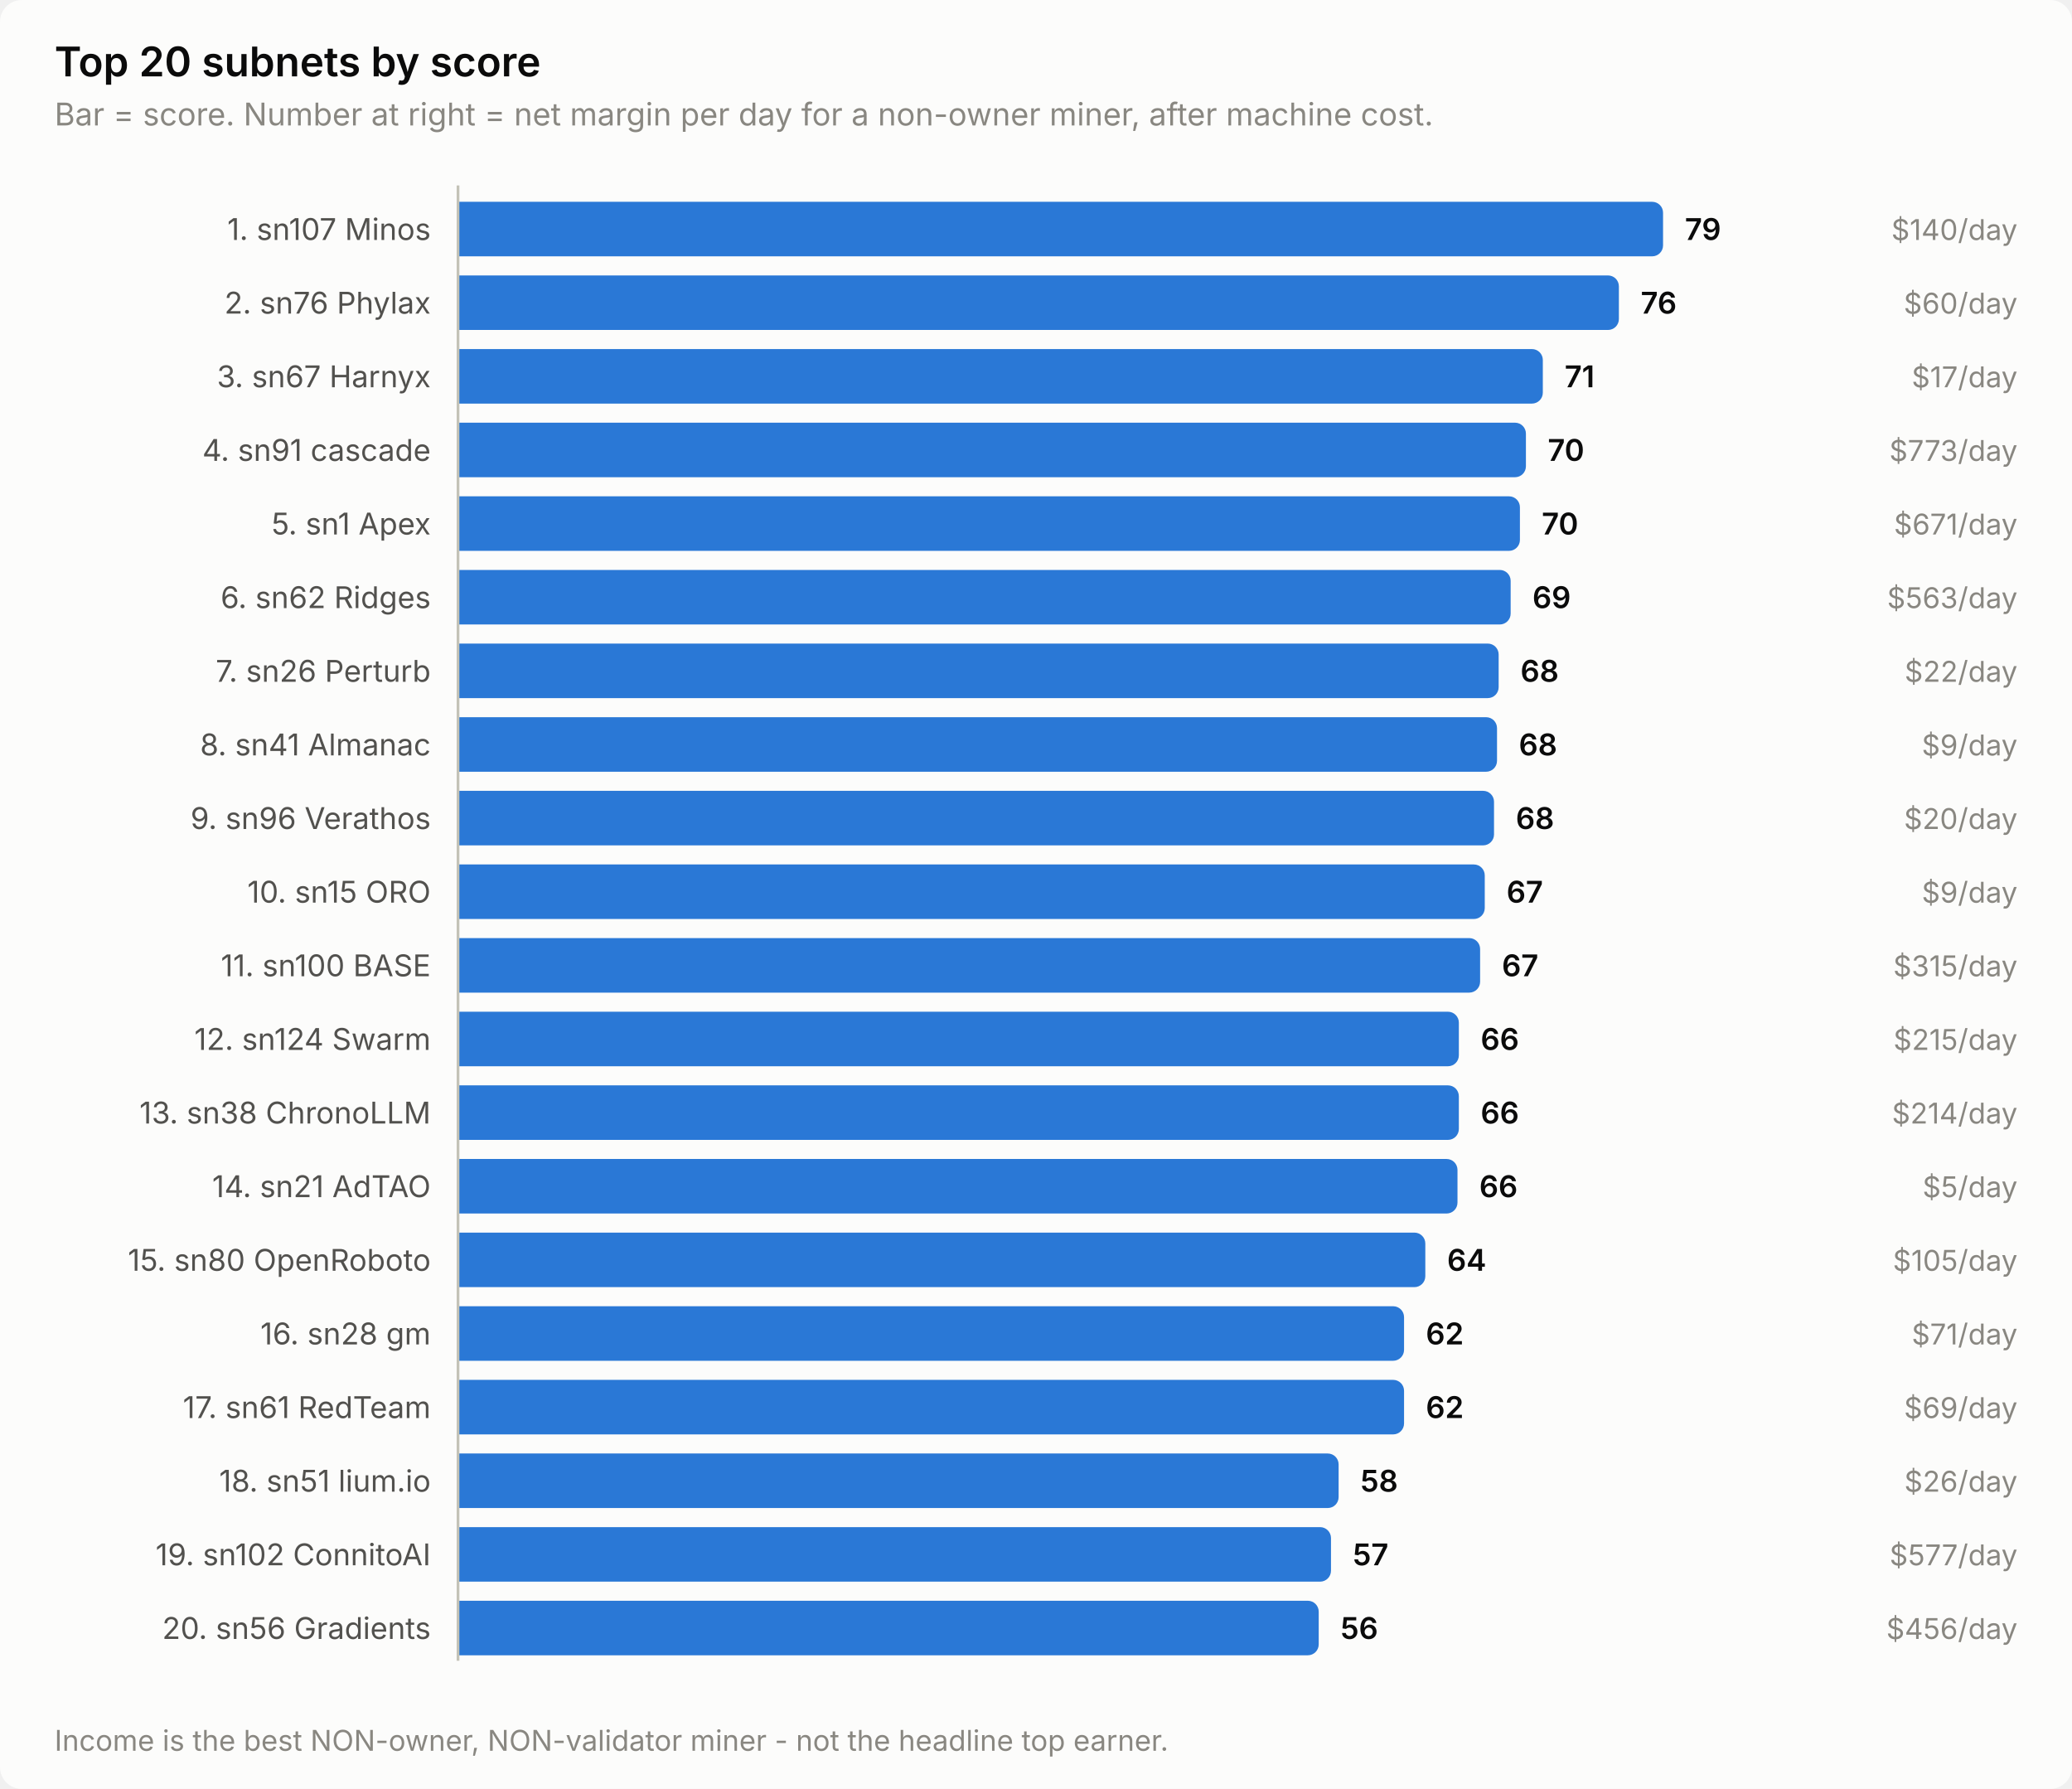
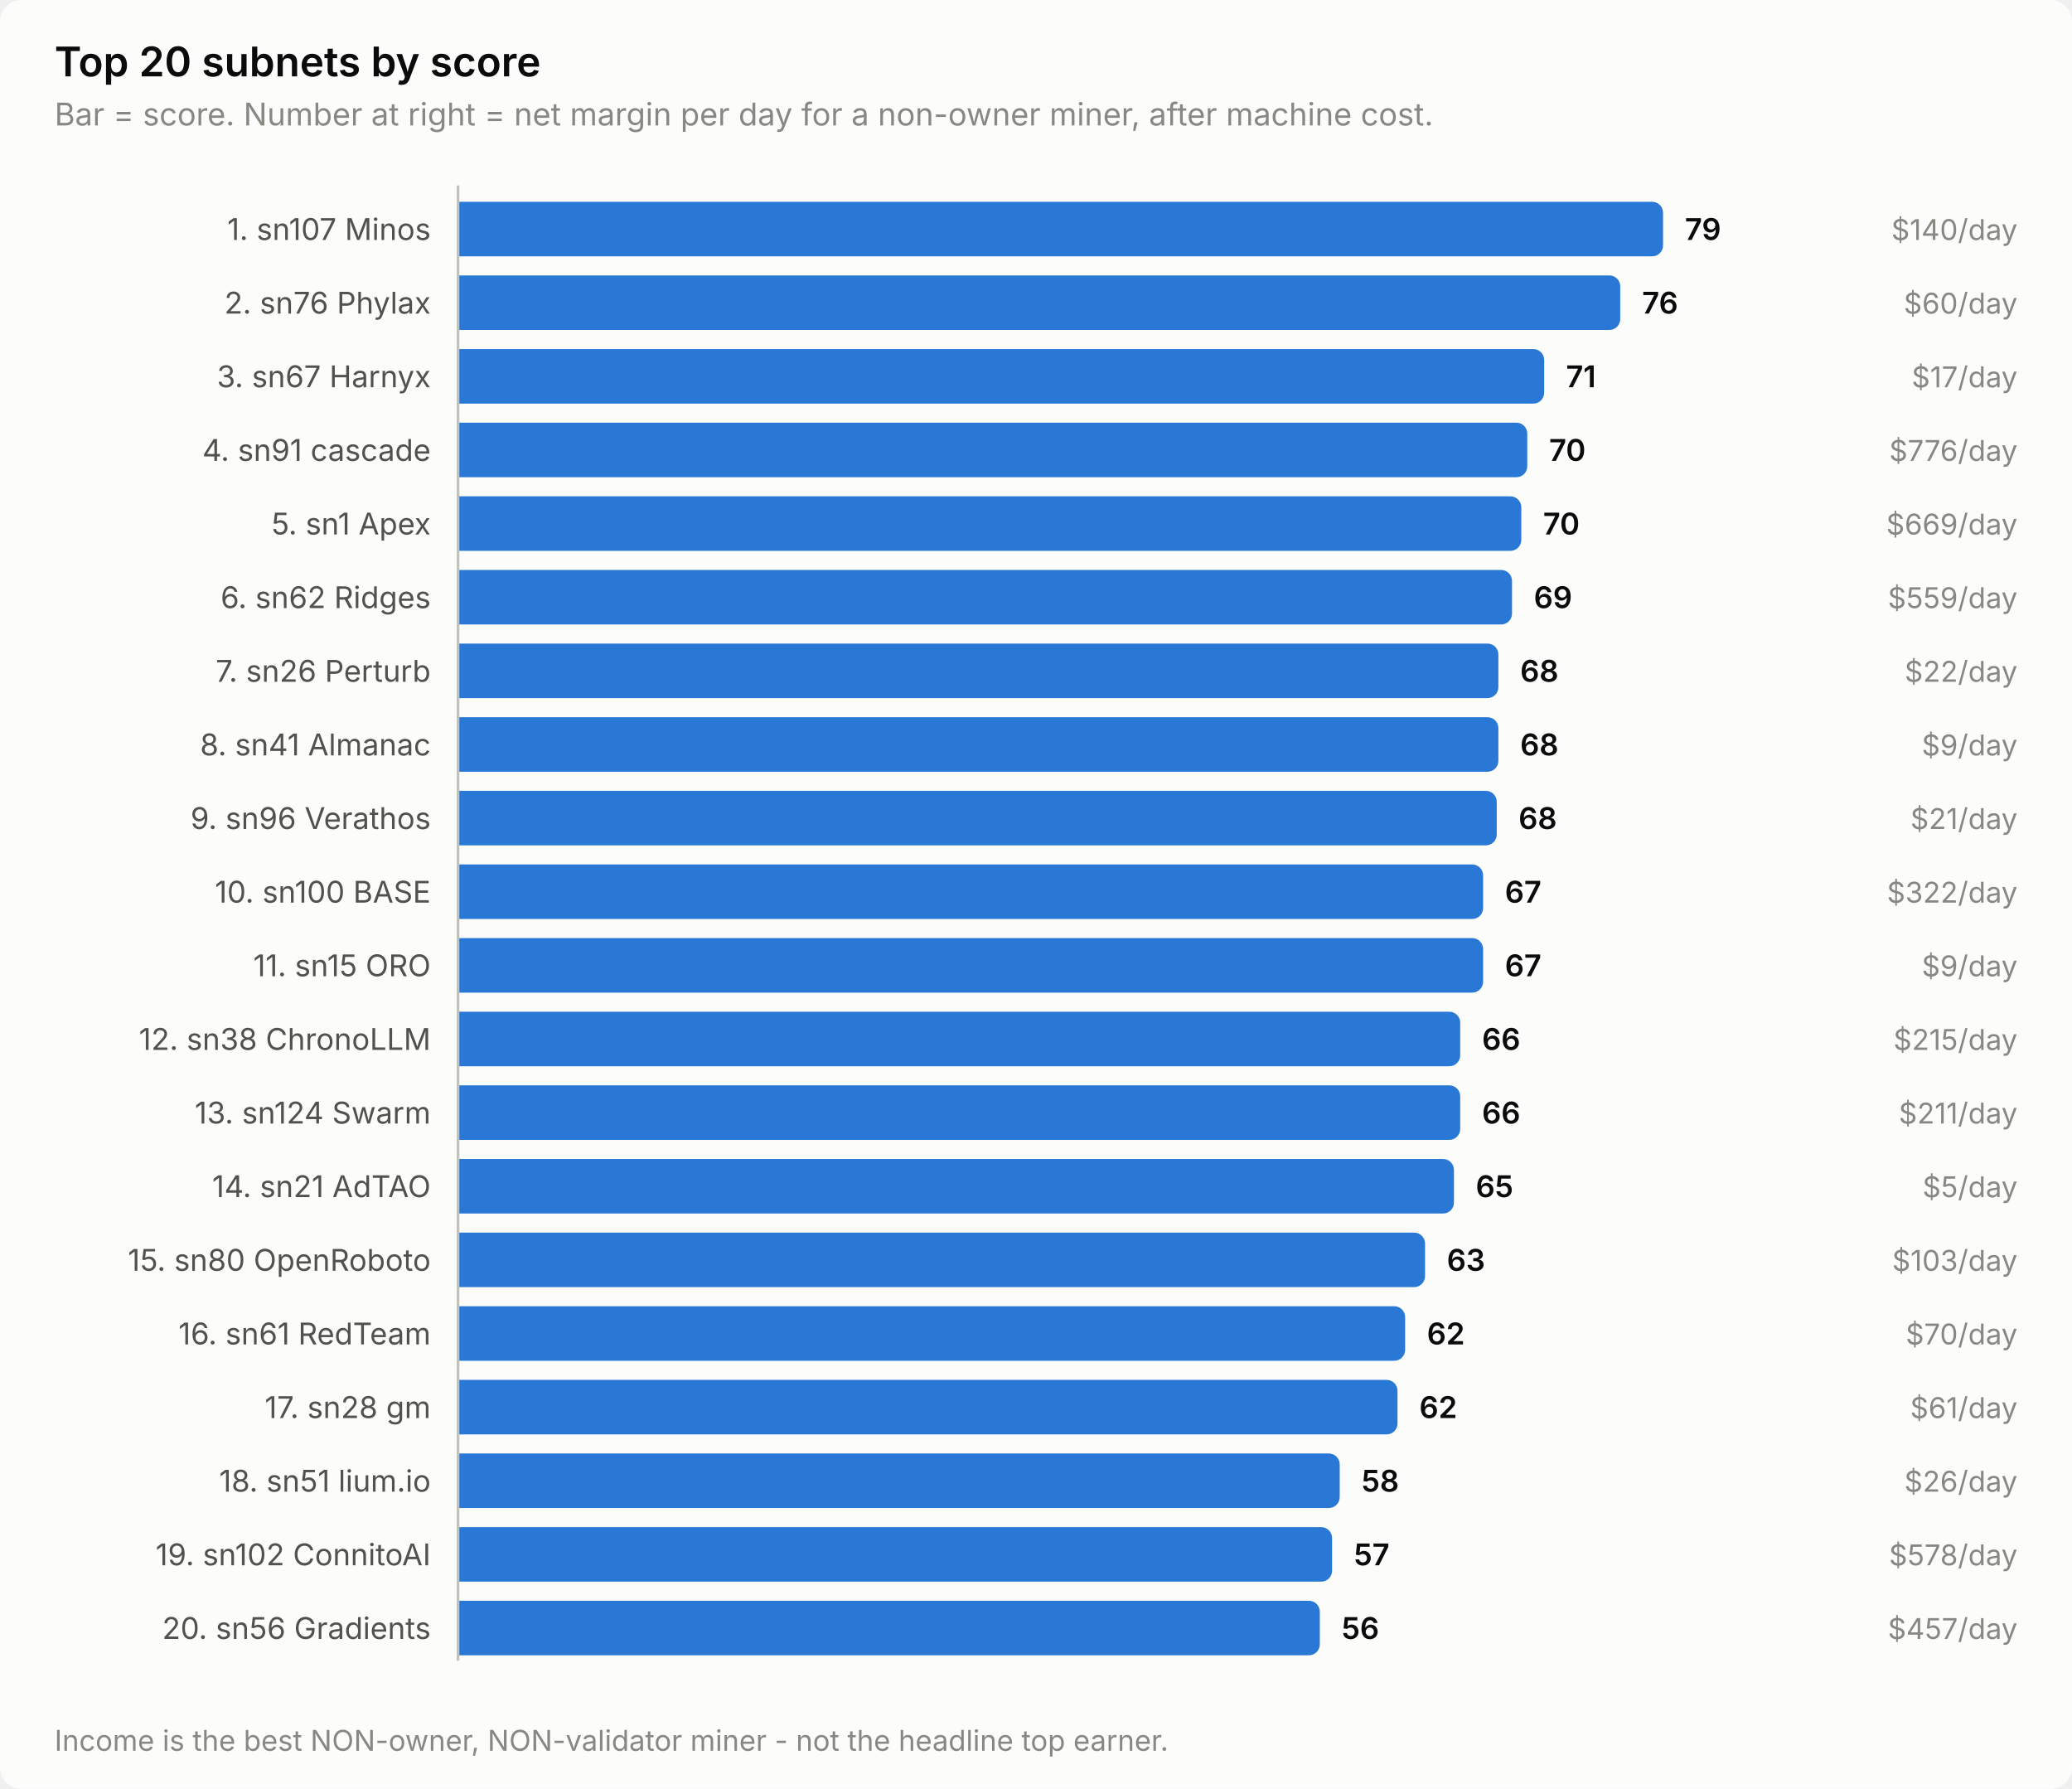
<svg xmlns="http://www.w3.org/2000/svg" width="760" height="656" viewBox="0 0 760 656" role="img" aria-label="Top 20 subnets by score">
  <style>
    text { font-family: system-ui, -apple-system, 'Segoe UI', sans-serif; }
    .t-title { font-size: 15px; font-weight: 600; }
    .t-sub { font-size: 11.5px; }
    .t-lab { font-size: 11px; }
    .t-val { font-size: 11px; font-weight: 600; font-variant-numeric: tabular-nums; }
    .t-tick { font-size: 10.5px; font-variant-numeric: tabular-nums; }

    .surface { fill: #fcfcfb; }
    .ink { fill: #0b0b0b; }
    .ink2 { fill: #52514e; }
    .muted { fill: #898781; }
    .grid { stroke: #e1e0d9; }
    .axis { stroke: #c3c2b7; }
    .accent { fill: #2a78d6; }
    .critical { fill: #d03b3b; }
    .deemph { fill: #d8d7d0; }

    @media (prefers-color-scheme: dark) {
      .surface { fill: #1a1a19; }
      .ink { fill: #ffffff; }
      .ink2 { fill: #c3c2b7; }
      .muted { fill: #898781; }
      .grid { stroke: #2c2c2a; }
      .axis { stroke: #383835; }
      .accent { fill: #3987e5; }
      .deemph { fill: #3a3a37; }
    }
</style>
  <rect class="surface" width="760" height="656" rx="8" />
  <text class="ink t-title" x="20" y="28">Top 20 subnets by score</text>
  <text class="muted t-sub" x="20" y="46">Bar = score. Number at right = net margin per day for a non-owner miner, after machine cost.</text>
  <text class="ink2 t-lab" x="158" y="88" text-anchor="end">1. sn107 Minos</text>
  <path class="accent" d="M168.0,74.0 H606.0 a4.0,4.0 0 0 1 4.0,4.0 V90.0 a4.0,4.0 0 0 1 -4.0,4.0 H168.0 Z" />
  <text class="ink t-val" x="618.0" y="88">79</text>
  <text class="muted t-tick" x="740" y="88" text-anchor="end">$140/day</text>
  <text class="ink2 t-lab" x="158" y="115" text-anchor="end">2. sn76 Phylax</text>
-   <path class="accent" d="M168.0,101.0 H589.8 a4.0,4.0 0 0 1 4.0,4.0 V117.0 a4.0,4.0 0 0 1 -4.0,4.0 H168.0 Z" />
-   <text class="ink t-val" x="601.8" y="115">76</text>
+   <path class="accent" d="M168.0,101.0 H590.3 a4.0,4.0 0 0 1 4.0,4.0 V117.0 a4.0,4.0 0 0 1 -4.0,4.0 H168.0 Z" />
+   <text class="ink t-val" x="602.3" y="115">76</text>
  <text class="muted t-tick" x="740" y="115" text-anchor="end">$60/day</text>
  <text class="ink2 t-lab" x="158" y="142" text-anchor="end">3. sn67 Harnyx</text>
-   <path class="accent" d="M168.0,128.0 H561.9 a4.0,4.0 0 0 1 4.0,4.0 V144.0 a4.0,4.0 0 0 1 -4.0,4.0 H168.0 Z" />
-   <text class="ink t-val" x="573.9" y="142">71</text>
+   <path class="accent" d="M168.0,128.0 H562.4 a4.0,4.0 0 0 1 4.0,4.0 V144.0 a4.0,4.0 0 0 1 -4.0,4.0 H168.0 Z" />
+   <text class="ink t-val" x="574.4" y="142">71</text>
  <text class="muted t-tick" x="740" y="142" text-anchor="end">$17/day</text>
  <text class="ink2 t-lab" x="158" y="169" text-anchor="end">4. sn91 cascade</text>
-   <path class="accent" d="M168.0,155.0 H555.7 a4.0,4.0 0 0 1 4.0,4.0 V171.0 a4.0,4.0 0 0 1 -4.0,4.0 H168.0 Z" />
-   <text class="ink t-val" x="567.7" y="169">70</text>
-   <text class="muted t-tick" x="740" y="169" text-anchor="end">$773/day</text>
+   <path class="accent" d="M168.0,155.0 H556.2 a4.0,4.0 0 0 1 4.0,4.0 V171.0 a4.0,4.0 0 0 1 -4.0,4.0 H168.0 Z" />
+   <text class="ink t-val" x="568.2" y="169">70</text>
+   <text class="muted t-tick" x="740" y="169" text-anchor="end">$776/day</text>
  <text class="ink2 t-lab" x="158" y="196" text-anchor="end">5. sn1 Apex</text>
-   <path class="accent" d="M168.0,182.0 H553.5 a4.0,4.0 0 0 1 4.0,4.0 V198.0 a4.0,4.0 0 0 1 -4.0,4.0 H168.0 Z" />
-   <text class="ink t-val" x="565.5" y="196">70</text>
-   <text class="muted t-tick" x="740" y="196" text-anchor="end">$671/day</text>
+   <path class="accent" d="M168.0,182.0 H554.0 a4.0,4.0 0 0 1 4.0,4.0 V198.0 a4.0,4.0 0 0 1 -4.0,4.0 H168.0 Z" />
+   <text class="ink t-val" x="566.0" y="196">70</text>
+   <text class="muted t-tick" x="740" y="196" text-anchor="end">$669/day</text>
  <text class="ink2 t-lab" x="158" y="223" text-anchor="end">6. sn62 Ridges</text>
-   <path class="accent" d="M168.0,209.0 H550.1 a4.0,4.0 0 0 1 4.0,4.0 V225.0 a4.0,4.0 0 0 1 -4.0,4.0 H168.0 Z" />
-   <text class="ink t-val" x="562.1" y="223">69</text>
-   <text class="muted t-tick" x="740" y="223" text-anchor="end">$563/day</text>
+   <path class="accent" d="M168.0,209.0 H550.6 a4.0,4.0 0 0 1 4.0,4.0 V225.0 a4.0,4.0 0 0 1 -4.0,4.0 H168.0 Z" />
+   <text class="ink t-val" x="562.6" y="223">69</text>
+   <text class="muted t-tick" x="740" y="223" text-anchor="end">$559/day</text>
  <text class="ink2 t-lab" x="158" y="250" text-anchor="end">7. sn26 Perturb</text>
-   <path class="accent" d="M168.0,236.0 H545.7 a4.0,4.0 0 0 1 4.0,4.0 V252.0 a4.0,4.0 0 0 1 -4.0,4.0 H168.0 Z" />
-   <text class="ink t-val" x="557.7" y="250">68</text>
+   <path class="accent" d="M168.0,236.0 H545.6 a4.0,4.0 0 0 1 4.0,4.0 V252.0 a4.0,4.0 0 0 1 -4.0,4.0 H168.0 Z" />
+   <text class="ink t-val" x="557.6" y="250">68</text>
  <text class="muted t-tick" x="740" y="250" text-anchor="end">$22/day</text>
  <text class="ink2 t-lab" x="158" y="277" text-anchor="end">8. sn41 Almanac</text>
-   <path class="accent" d="M168.0,263.0 H545.1 a4.0,4.0 0 0 1 4.0,4.0 V279.0 a4.0,4.0 0 0 1 -4.0,4.0 H168.0 Z" />
-   <text class="ink t-val" x="557.1" y="277">68</text>
+   <path class="accent" d="M168.0,263.0 H545.6 a4.0,4.0 0 0 1 4.0,4.0 V279.0 a4.0,4.0 0 0 1 -4.0,4.0 H168.0 Z" />
+   <text class="ink t-val" x="557.6" y="277">68</text>
  <text class="muted t-tick" x="740" y="277" text-anchor="end">$9/day</text>
  <text class="ink2 t-lab" x="158" y="304" text-anchor="end">9. sn96 Verathos</text>
-   <path class="accent" d="M168.0,290.0 H544.0 a4.0,4.0 0 0 1 4.0,4.0 V306.0 a4.0,4.0 0 0 1 -4.0,4.0 H168.0 Z" />
-   <text class="ink t-val" x="556.0" y="304">68</text>
-   <text class="muted t-tick" x="740" y="304" text-anchor="end">$20/day</text>
-   <text class="ink2 t-lab" x="158" y="331" text-anchor="end">10. sn15 ORO</text>
-   <path class="accent" d="M168.0,317.0 H540.6 a4.0,4.0 0 0 1 4.0,4.0 V333.0 a4.0,4.0 0 0 1 -4.0,4.0 H168.0 Z" />
-   <text class="ink t-val" x="552.6" y="331">67</text>
-   <text class="muted t-tick" x="740" y="331" text-anchor="end">$9/day</text>
-   <text class="ink2 t-lab" x="158" y="358" text-anchor="end">11. sn100 BASE</text>
-   <path class="accent" d="M168.0,344.0 H538.9 a4.0,4.0 0 0 1 4.0,4.0 V360.0 a4.0,4.0 0 0 1 -4.0,4.0 H168.0 Z" />
-   <text class="ink t-val" x="550.9" y="358">67</text>
-   <text class="muted t-tick" x="740" y="358" text-anchor="end">$315/day</text>
-   <text class="ink2 t-lab" x="158" y="385" text-anchor="end">12. sn124 Swarm</text>
-   <path class="accent" d="M168.0,371.0 H531.1 a4.0,4.0 0 0 1 4.0,4.0 V387.0 a4.0,4.0 0 0 1 -4.0,4.0 H168.0 Z" />
-   <text class="ink t-val" x="543.1" y="385">66</text>
+   <path class="accent" d="M168.0,290.0 H545.0 a4.0,4.0 0 0 1 4.0,4.0 V306.0 a4.0,4.0 0 0 1 -4.0,4.0 H168.0 Z" />
+   <text class="ink t-val" x="557.0" y="304">68</text>
+   <text class="muted t-tick" x="740" y="304" text-anchor="end">$21/day</text>
+   <text class="ink2 t-lab" x="158" y="331" text-anchor="end">10. sn100 BASE</text>
+   <path class="accent" d="M168.0,317.0 H540.0 a4.0,4.0 0 0 1 4.0,4.0 V333.0 a4.0,4.0 0 0 1 -4.0,4.0 H168.0 Z" />
+   <text class="ink t-val" x="552.0" y="331">67</text>
+   <text class="muted t-tick" x="740" y="331" text-anchor="end">$322/day</text>
+   <text class="ink2 t-lab" x="158" y="358" text-anchor="end">11. sn15 ORO</text>
+   <path class="accent" d="M168.0,344.0 H540.0 a4.0,4.0 0 0 1 4.0,4.0 V360.0 a4.0,4.0 0 0 1 -4.0,4.0 H168.0 Z" />
+   <text class="ink t-val" x="552.0" y="358">67</text>
+   <text class="muted t-tick" x="740" y="358" text-anchor="end">$9/day</text>
+   <text class="ink2 t-lab" x="158" y="385" text-anchor="end">12. sn38 ChronoLLM</text>
+   <path class="accent" d="M168.0,371.0 H531.6 a4.0,4.0 0 0 1 4.0,4.0 V387.0 a4.0,4.0 0 0 1 -4.0,4.0 H168.0 Z" />
+   <text class="ink t-val" x="543.6" y="385">66</text>
  <text class="muted t-tick" x="740" y="385" text-anchor="end">$215/day</text>
-   <text class="ink2 t-lab" x="158" y="412" text-anchor="end">13. sn38 ChronoLLM</text>
-   <path class="accent" d="M168.0,398.0 H531.1 a4.0,4.0 0 0 1 4.0,4.0 V414.0 a4.0,4.0 0 0 1 -4.0,4.0 H168.0 Z" />
-   <text class="ink t-val" x="543.1" y="412">66</text>
-   <text class="muted t-tick" x="740" y="412" text-anchor="end">$214/day</text>
+   <text class="ink2 t-lab" x="158" y="412" text-anchor="end">13. sn124 Swarm</text>
+   <path class="accent" d="M168.0,398.0 H531.6 a4.0,4.0 0 0 1 4.0,4.0 V414.0 a4.0,4.0 0 0 1 -4.0,4.0 H168.0 Z" />
+   <text class="ink t-val" x="543.6" y="412">66</text>
+   <text class="muted t-tick" x="740" y="412" text-anchor="end">$211/day</text>
  <text class="ink2 t-lab" x="158" y="439" text-anchor="end">14. sn21 AdTAO</text>
-   <path class="accent" d="M168.0,425.0 H530.6 a4.0,4.0 0 0 1 4.0,4.0 V441.0 a4.0,4.0 0 0 1 -4.0,4.0 H168.0 Z" />
-   <text class="ink t-val" x="542.6" y="439">66</text>
+   <path class="accent" d="M168.0,425.0 H529.3 a4.0,4.0 0 0 1 4.0,4.0 V441.0 a4.0,4.0 0 0 1 -4.0,4.0 H168.0 Z" />
+   <text class="ink t-val" x="541.3" y="439">65</text>
  <text class="muted t-tick" x="740" y="439" text-anchor="end">$5/day</text>
  <text class="ink2 t-lab" x="158" y="466" text-anchor="end">15. sn80 OpenRoboto</text>
-   <path class="accent" d="M168.0,452.0 H518.8 a4.0,4.0 0 0 1 4.0,4.0 V468.0 a4.0,4.0 0 0 1 -4.0,4.0 H168.0 Z" />
-   <text class="ink t-val" x="530.8" y="466">64</text>
-   <text class="muted t-tick" x="740" y="466" text-anchor="end">$105/day</text>
-   <text class="ink2 t-lab" x="158" y="493" text-anchor="end">16. sn28 gm</text>
-   <path class="accent" d="M168.0,479.0 H511.0 a4.0,4.0 0 0 1 4.0,4.0 V495.0 a4.0,4.0 0 0 1 -4.0,4.0 H168.0 Z" />
-   <text class="ink t-val" x="523.0" y="493">62</text>
-   <text class="muted t-tick" x="740" y="493" text-anchor="end">$71/day</text>
-   <text class="ink2 t-lab" x="158" y="520" text-anchor="end">17. sn61 RedTeam</text>
-   <path class="accent" d="M168.0,506.0 H511.0 a4.0,4.0 0 0 1 4.0,4.0 V522.0 a4.0,4.0 0 0 1 -4.0,4.0 H168.0 Z" />
-   <text class="ink t-val" x="523.0" y="520">62</text>
-   <text class="muted t-tick" x="740" y="520" text-anchor="end">$69/day</text>
+   <path class="accent" d="M168.0,452.0 H518.7 a4.0,4.0 0 0 1 4.0,4.0 V468.0 a4.0,4.0 0 0 1 -4.0,4.0 H168.0 Z" />
+   <text class="ink t-val" x="530.7" y="466">63</text>
+   <text class="muted t-tick" x="740" y="466" text-anchor="end">$103/day</text>
+   <text class="ink2 t-lab" x="158" y="493" text-anchor="end">16. sn61 RedTeam</text>
+   <path class="accent" d="M168.0,479.0 H511.4 a4.0,4.0 0 0 1 4.0,4.0 V495.0 a4.0,4.0 0 0 1 -4.0,4.0 H168.0 Z" />
+   <text class="ink t-val" x="523.4" y="493">62</text>
+   <text class="muted t-tick" x="740" y="493" text-anchor="end">$70/day</text>
+   <text class="ink2 t-lab" x="158" y="520" text-anchor="end">17. sn28 gm</text>
+   <path class="accent" d="M168.0,506.0 H508.6 a4.0,4.0 0 0 1 4.0,4.0 V522.0 a4.0,4.0 0 0 1 -4.0,4.0 H168.0 Z" />
+   <text class="ink t-val" x="520.6" y="520">62</text>
+   <text class="muted t-tick" x="740" y="520" text-anchor="end">$61/day</text>
  <text class="ink2 t-lab" x="158" y="547" text-anchor="end">18. sn51 lium.io</text>
-   <path class="accent" d="M168.0,533.0 H487.0 a4.0,4.0 0 0 1 4.0,4.0 V549.0 a4.0,4.0 0 0 1 -4.0,4.0 H168.0 Z" />
-   <text class="ink t-val" x="499.0" y="547">58</text>
+   <path class="accent" d="M168.0,533.0 H487.4 a4.0,4.0 0 0 1 4.0,4.0 V549.0 a4.0,4.0 0 0 1 -4.0,4.0 H168.0 Z" />
+   <text class="ink t-val" x="499.4" y="547">58</text>
  <text class="muted t-tick" x="740" y="547" text-anchor="end">$26/day</text>
  <text class="ink2 t-lab" x="158" y="574" text-anchor="end">19. sn102 ConnitoAI</text>
-   <path class="accent" d="M168.0,560.0 H484.2 a4.0,4.0 0 0 1 4.0,4.0 V576.0 a4.0,4.0 0 0 1 -4.0,4.0 H168.0 Z" />
-   <text class="ink t-val" x="496.2" y="574">57</text>
-   <text class="muted t-tick" x="740" y="574" text-anchor="end">$577/day</text>
+   <path class="accent" d="M168.0,560.0 H484.6 a4.0,4.0 0 0 1 4.0,4.0 V576.0 a4.0,4.0 0 0 1 -4.0,4.0 H168.0 Z" />
+   <text class="ink t-val" x="496.6" y="574">57</text>
+   <text class="muted t-tick" x="740" y="574" text-anchor="end">$578/day</text>
  <text class="ink2 t-lab" x="158" y="601" text-anchor="end">20. sn56 Gradients</text>
-   <path class="accent" d="M168.0,587.0 H479.7 a4.0,4.0 0 0 1 4.0,4.0 V603.0 a4.0,4.0 0 0 1 -4.0,4.0 H168.0 Z" />
-   <text class="ink t-val" x="491.7" y="601">56</text>
-   <text class="muted t-tick" x="740" y="601" text-anchor="end">$456/day</text>
+   <path class="accent" d="M168.0,587.0 H480.1 a4.0,4.0 0 0 1 4.0,4.0 V603.0 a4.0,4.0 0 0 1 -4.0,4.0 H168.0 Z" />
+   <text class="ink t-val" x="492.1" y="601">56</text>
+   <text class="muted t-tick" x="740" y="601" text-anchor="end">$457/day</text>
  <line class="axis" x1="168" y1="68" x2="168" y2="609" stroke-width="1" />
  <text class="muted t-tick" x="20" y="642">Income is the best NON-owner, NON-validator miner - not the headline top earner.</text>
</svg>
